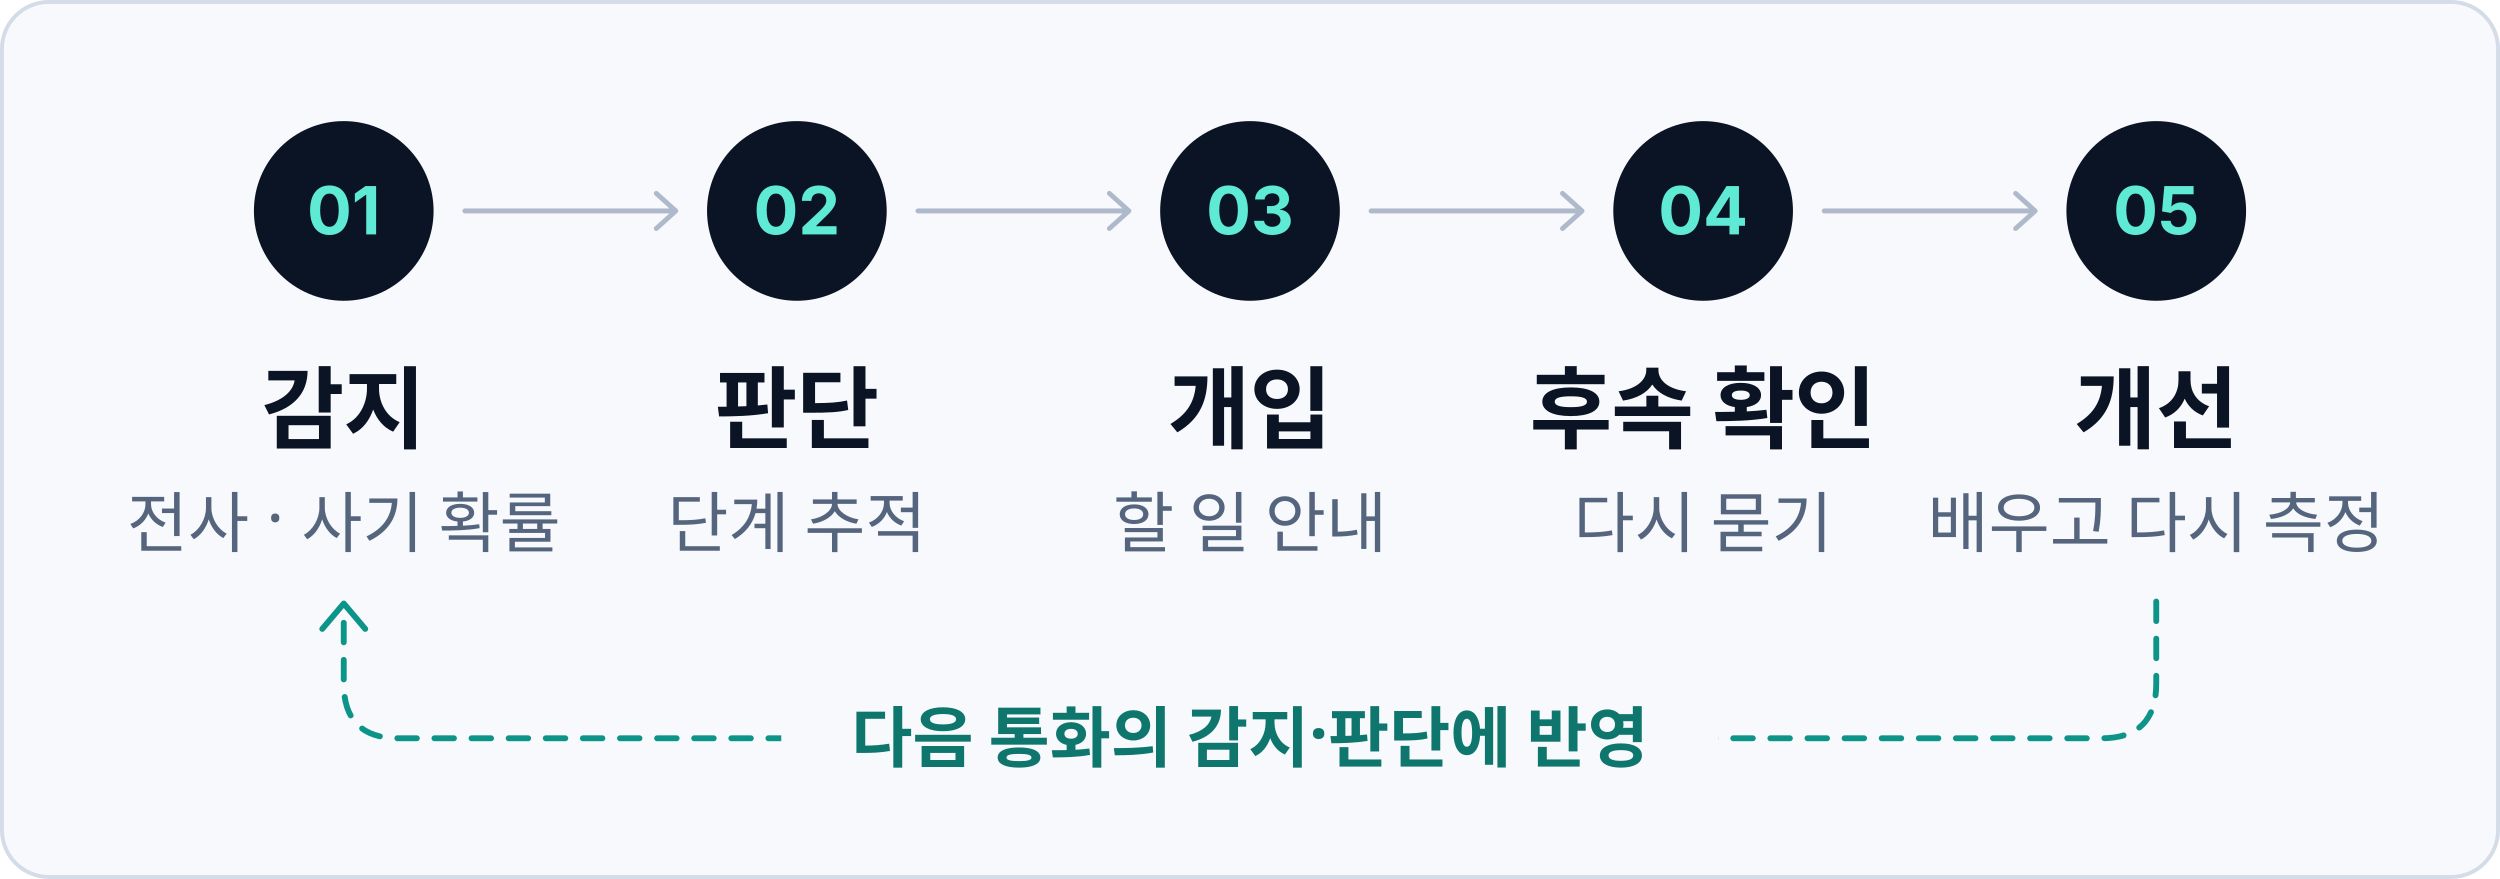
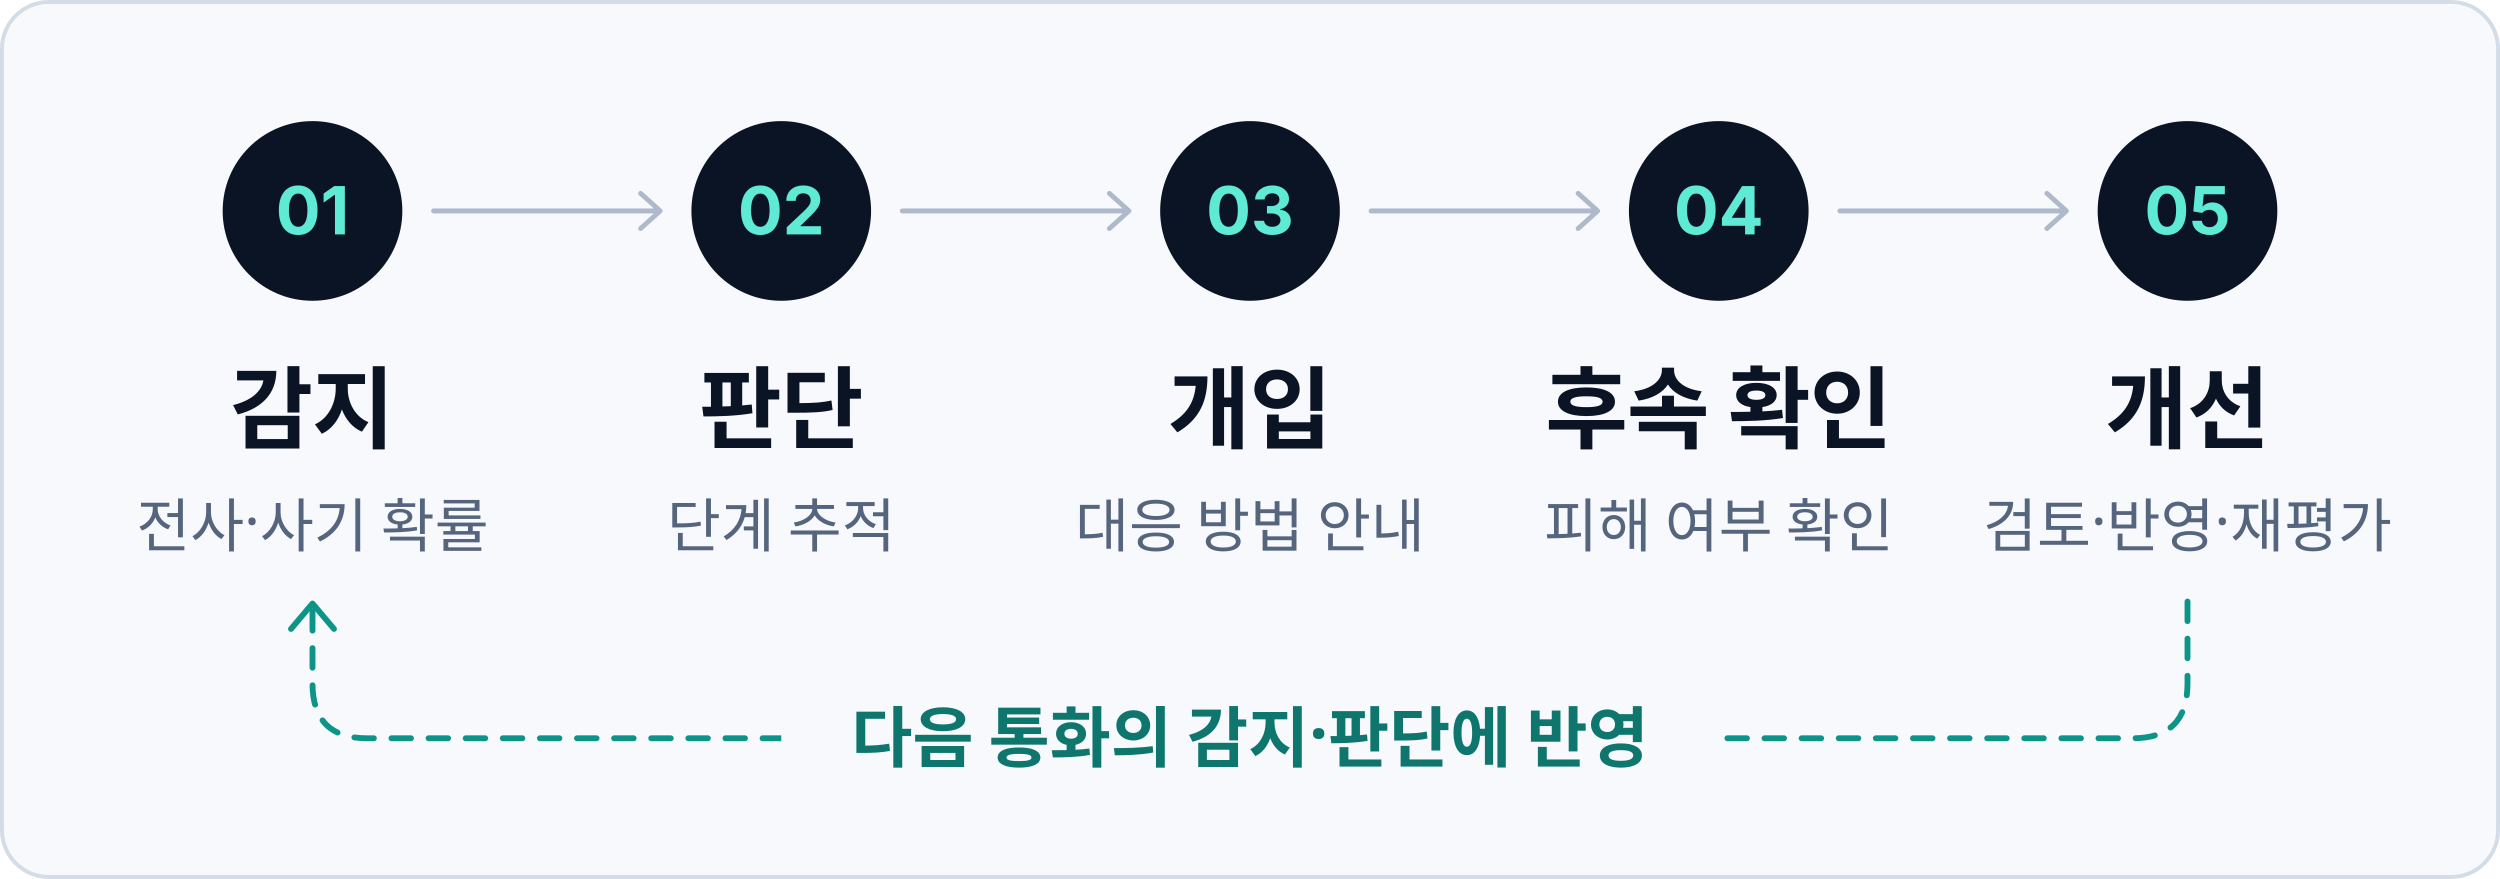
<svg xmlns="http://www.w3.org/2000/svg" width="1280" height="450" viewBox="0 0 1280 450">
  <rect x="1" y="1" width="1278" height="448" rx="24" fill="#F7F9FC" stroke="#D3DCE7" stroke-width="2" />
  <g fill="none" stroke="#AEBACB" stroke-width="2.5" stroke-linecap="round" stroke-linejoin="round">
-     <path d="M238 108 H346 M336 99 L346 108 L336 117" />
-     <path d="M470 108 H578 M568 99 L578 108 L568 117" />
-     <path d="M702 108 H810 M800 99 L810 108 L800 117" />
-     <path d="M934 108 H1042 M1032 99 L1042 108 L1032 117" />
+     <path d="M222 108 H338 M328 99 L338 108 L328 117" />
+     <path d="M462 108 H578 M568 99 L578 108 L568 117" />
+     <path d="M702 108 H818 M808 99 L818 108 L808 117" />
+     <path d="M942 108 H1058 M1048 99 L1058 108 L1048 117" />
  </g>
  <g fill="#0B1424">
-     <circle cx="176" cy="108" r="46" />
-     <circle cx="408" cy="108" r="46" />
+     <circle cx="160" cy="108" r="46" />
+     <circle cx="400" cy="108" r="46" />
    <circle cx="640" cy="108" r="46" />
-     <circle cx="872" cy="108" r="46" />
-     <circle cx="1104" cy="108" r="46" />
+     <circle cx="880" cy="108" r="46" />
+     <circle cx="1120" cy="108" r="46" />
  </g>
  <g font-family="Inter, sans-serif" font-size="34" font-weight="700" fill="#5EEAD4" text-anchor="middle">
-     <text x="176" y="120">01</text>
-     <text x="408" y="120">02</text>
+     <text x="160" y="120">01</text>
+     <text x="400" y="120">02</text>
    <text x="640" y="120">03</text>
-     <text x="872" y="120">04</text>
-     <text x="1104" y="120">05</text>
+     <text x="880" y="120">04</text>
+     <text x="1120" y="120">05</text>
  </g>
  <g font-family="'Noto Sans KR', sans-serif" font-size="46" font-weight="800" fill="#0B1424" text-anchor="middle" letter-spacing="-0.5">
-     <text x="176" y="226">감지</text>
-     <text x="408" y="226">판단</text>
+     <text x="160" y="226">감지</text>
+     <text x="400" y="226">판단</text>
    <text x="640" y="226">개입</text>
-     <text x="872" y="226">후속 확인</text>
-     <text x="1104" y="226">개선</text>
+     <text x="880" y="226">후속 확인</text>
+     <text x="1120" y="226">개선</text>
  </g>
-   <g font-family="'Noto Sans KR', sans-serif" font-size="34" font-weight="500" fill="#56657E" text-anchor="middle">
-     <text x="176" y="280">전사 · 사기 확률</text>
-     <text x="408" y="280">단계 추적</text>
-     <text x="640" y="280">할 일 안내</text>
-     <text x="872" y="280">다시 묻기</text>
-     <text x="1104" y="280">배우고 다시 측정</text>
+   <g font-family="'Noto Sans KR', sans-serif" font-size="30" font-weight="500" fill="#56657E" text-anchor="middle">
+     <text x="160" y="280">전사·사기 확률</text>
+     <text x="400" y="280">단계 추적</text>
+     <text x="640" y="280">대응 방법 안내</text>
+     <text x="880" y="280">피해 여부 확인</text>
+     <text x="1120" y="280">검토·반영·재평가</text>
  </g>
  <g fill="none" stroke="#0D9488" stroke-width="3" stroke-linecap="round" stroke-linejoin="round">
-     <path d="M1104 308 V350 Q1104 378 1076 378 H204 Q176 378 176 350 V312" stroke-dasharray="10 9" />
-     <path d="M165 322 L176 309 L187 322" />
+     <path d="M1120 308 V350 Q1120 378 1092 378 H188 Q160 378 160 350 V312" stroke-dasharray="10 9" />
+     <path d="M149 322 L160 309 L171 322" />
  </g>
  <rect x="400" y="352" width="480" height="52" fill="#F7F9FC" />
  <text x="640" y="390" font-family="'Noto Sans KR', sans-serif" font-size="34" font-weight="600" fill="#0F766E" text-anchor="middle">다음 통화의 감지·판단에 반영</text>
</svg>
